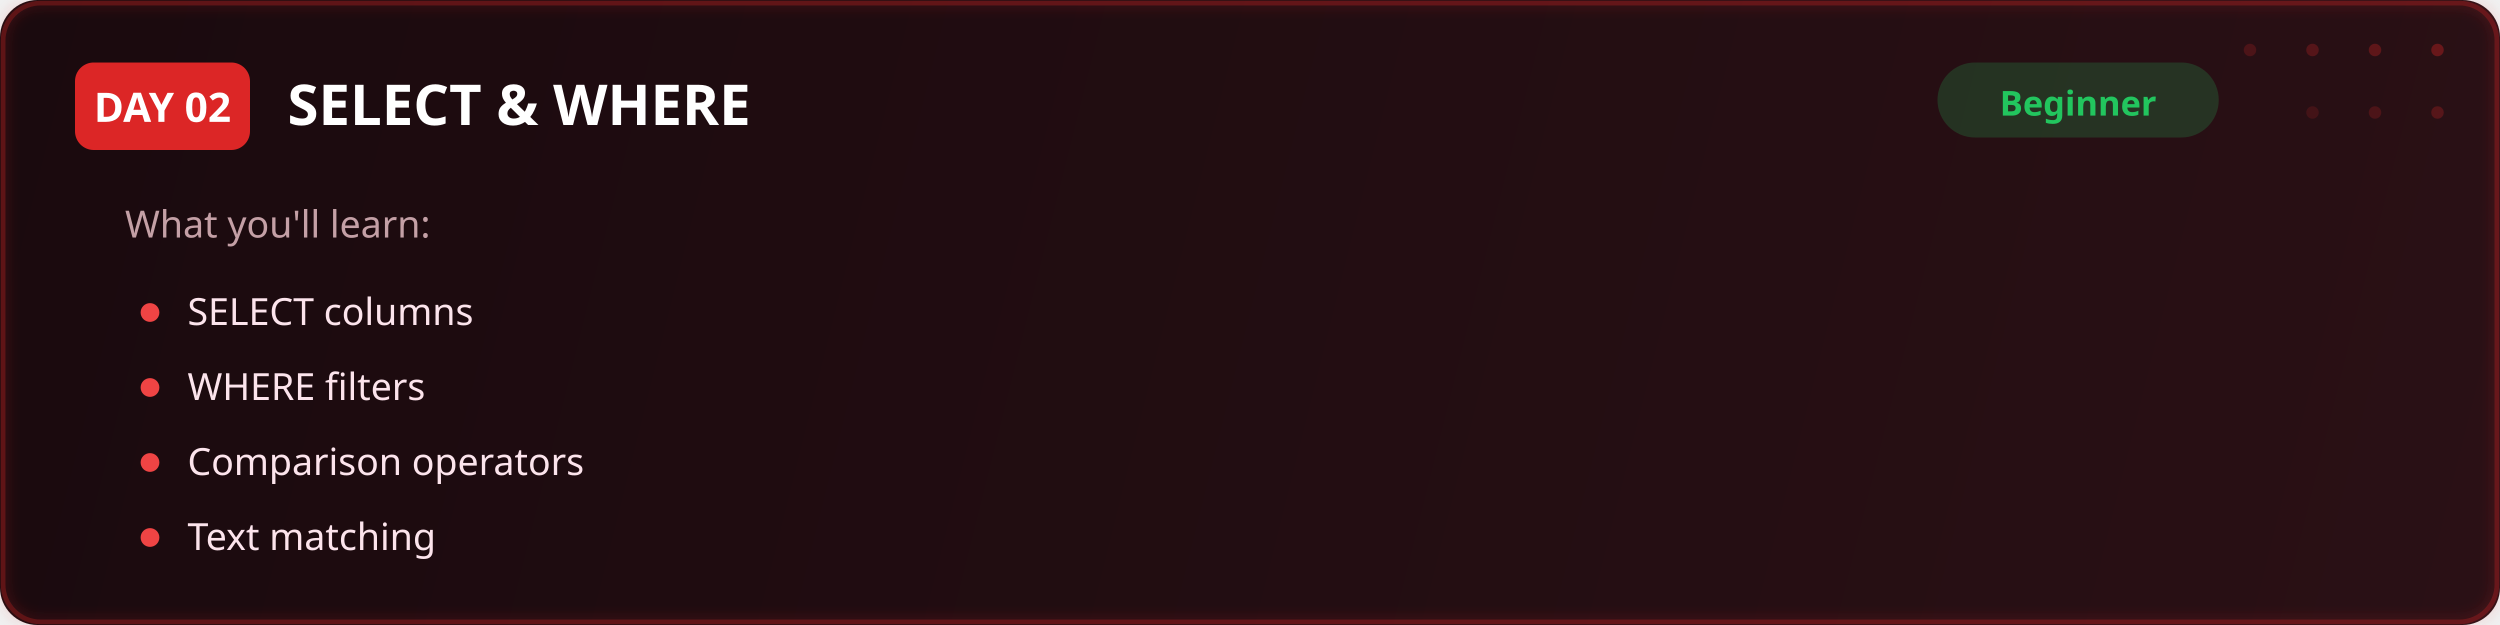
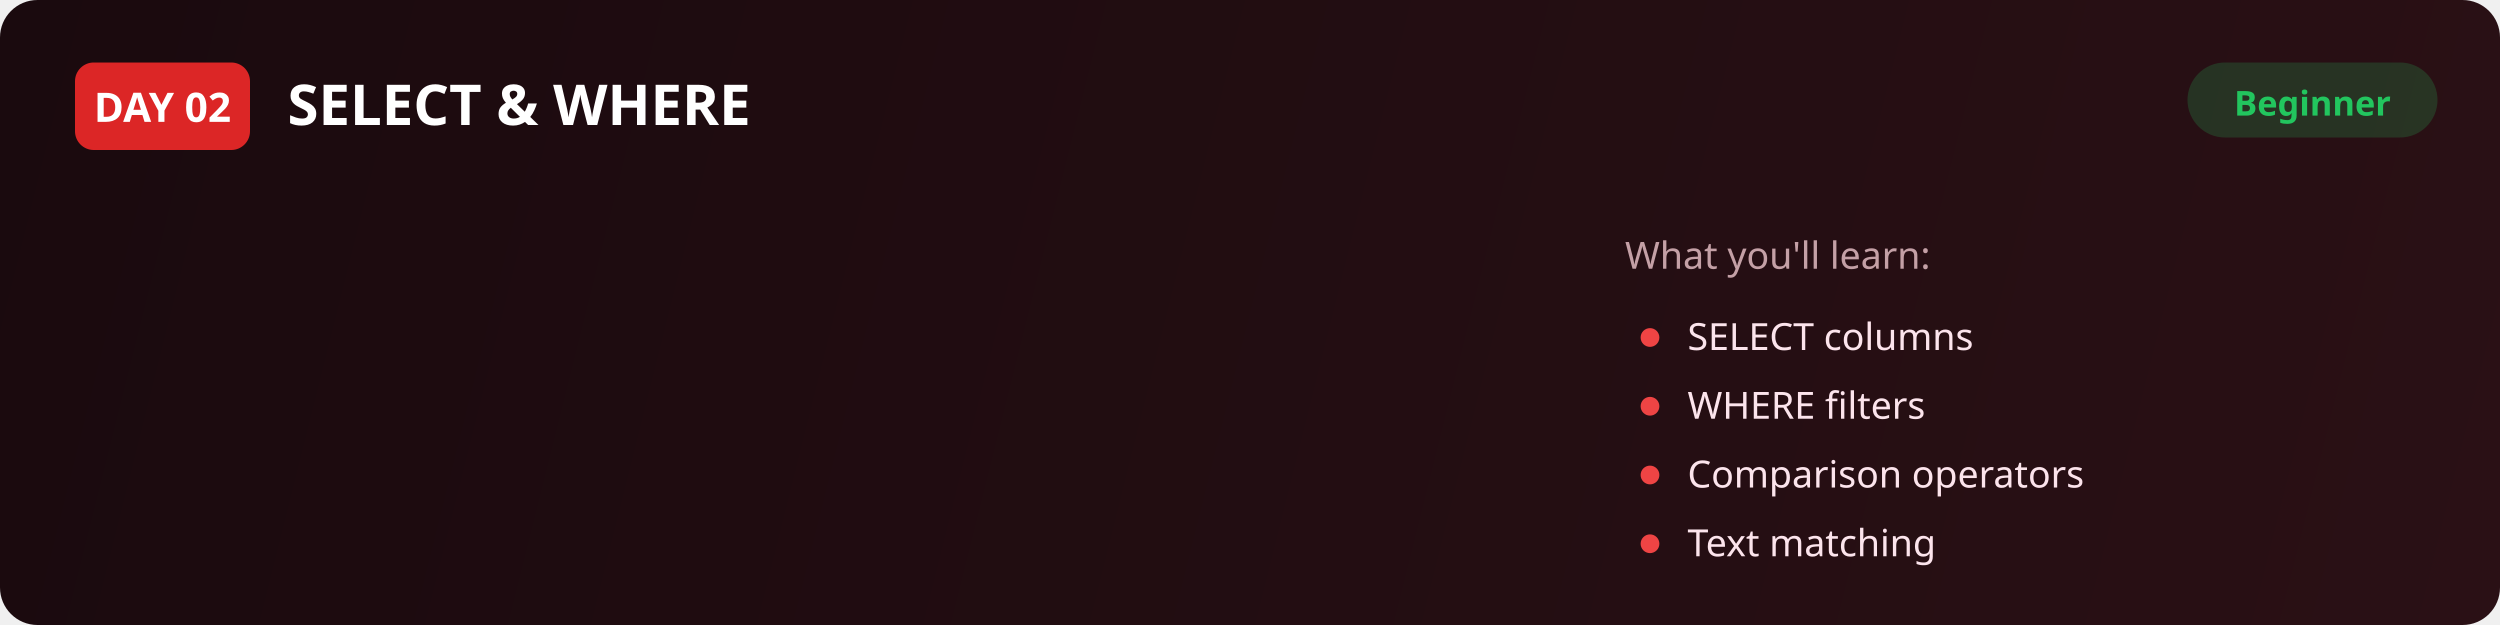
<svg xmlns="http://www.w3.org/2000/svg" viewBox="0 0 800 200" fill="none">
  <defs>
    <linearGradient id="bg" x1="0" y1="0" x2="800" y2="200" gradientUnits="userSpaceOnUse">
      <stop offset="0%" stop-color="#1a0a0e" />
      <stop offset="100%" stop-color="#2a1015" />
    </linearGradient>
-     <filter id="glow">
-       <feGaussianBlur stdDeviation="2" result="blur" />
-       <feMerge>
-         <feMergeNode in="blur" />
-         <feMergeNode in="SourceGraphic" />
-       </feMerge>
-     </filter>
  </defs>
  <rect width="800" height="200" rx="12" fill="url(#bg)" />
-   <rect x="1" y="1" width="798" height="198" rx="12" fill="none" stroke="#dc2626" stroke-width="1.5" opacity="0.35" filter="url(#glow)" />
-   <circle cx="720" cy="16" r="2" fill="#dc2626" opacity="0.2" />
-   <circle cx="740" cy="16" r="2" fill="#dc2626" opacity="0.25" />
-   <circle cx="760" cy="16" r="2" fill="#dc2626" opacity="0.3" />
-   <circle cx="780" cy="16" r="2" fill="#dc2626" opacity="0.35" />
-   <circle cx="740" cy="36" r="2" fill="#dc2626" opacity="0.15" />
-   <circle cx="760" cy="36" r="2" fill="#dc2626" opacity="0.2" />
-   <circle cx="780" cy="36" r="2" fill="#dc2626" opacity="0.25" />
  <rect x="24" y="20" width="56" height="28" rx="6" fill="#dc2626" />
  <text x="52" y="39" font-family="Segoe UI, system-ui, sans-serif" font-size="13" font-weight="700" fill="#ffffff" text-anchor="middle">DAY 02</text>
  <text x="92" y="40" font-family="Segoe UI, system-ui, sans-serif" font-size="18" font-weight="700" fill="#ffffff">SELECT &amp; WHERE</text>
-   <rect x="620" y="20" width="90" height="24" rx="12" fill="#22c55e" opacity="0.2" />
-   <text x="665" y="37" font-family="Segoe UI, system-ui, sans-serif" font-size="11" font-weight="600" fill="#22c55e" text-anchor="middle">Beginner</text>
-   <text x="40" y="76" font-family="Segoe UI, system-ui, sans-serif" font-size="12" fill="#c4a0a6">What you'll learn:</text>
-   <circle cx="48" cy="100" r="3" fill="#ef4444" />
-   <text x="60" y="104" font-family="Segoe UI, system-ui, sans-serif" font-size="12" fill="#fce4ec">SELECT columns</text>
-   <circle cx="48" cy="124" r="3" fill="#ef4444" />
-   <text x="60" y="128" font-family="Segoe UI, system-ui, sans-serif" font-size="12" fill="#fce4ec">WHERE filters</text>
-   <circle cx="48" cy="148" r="3" fill="#ef4444" />
-   <text x="60" y="152" font-family="Segoe UI, system-ui, sans-serif" font-size="12" fill="#fce4ec">Comparison operators</text>
-   <circle cx="48" cy="172" r="3" fill="#ef4444" />
-   <text x="60" y="176" font-family="Segoe UI, system-ui, sans-serif" font-size="12" fill="#fce4ec">Text matching</text>
+   <text x="520" y="86" font-family="Segoe UI, system-ui, sans-serif" font-size="12" fill="#c4a0a6">What you'll learn:</text>
+   <circle cx="528" cy="108" r="3" fill="#ef4444" />
+   <text x="540" y="112" font-family="Segoe UI, system-ui, sans-serif" font-size="12" fill="#fce4ec">SELECT columns</text>
+   <circle cx="528" cy="130" r="3" fill="#ef4444" />
+   <text x="540" y="134" font-family="Segoe UI, system-ui, sans-serif" font-size="12" fill="#fce4ec">WHERE filters</text>
+   <circle cx="528" cy="152" r="3" fill="#ef4444" />
+   <text x="540" y="156" font-family="Segoe UI, system-ui, sans-serif" font-size="12" fill="#fce4ec">Comparison operators</text>
+   <circle cx="528" cy="174" r="3" fill="#ef4444" />
+   <text x="540" y="178" font-family="Segoe UI, system-ui, sans-serif" font-size="12" fill="#fce4ec">Text matching</text>
+   <rect x="700" y="20" width="80" height="24" rx="12" fill="#22c55e" opacity="0.2" />
+   <text x="740" y="37" font-family="Segoe UI, system-ui, sans-serif" font-size="11" font-weight="600" fill="#22c55e" text-anchor="middle">Beginner</text>
</svg>
